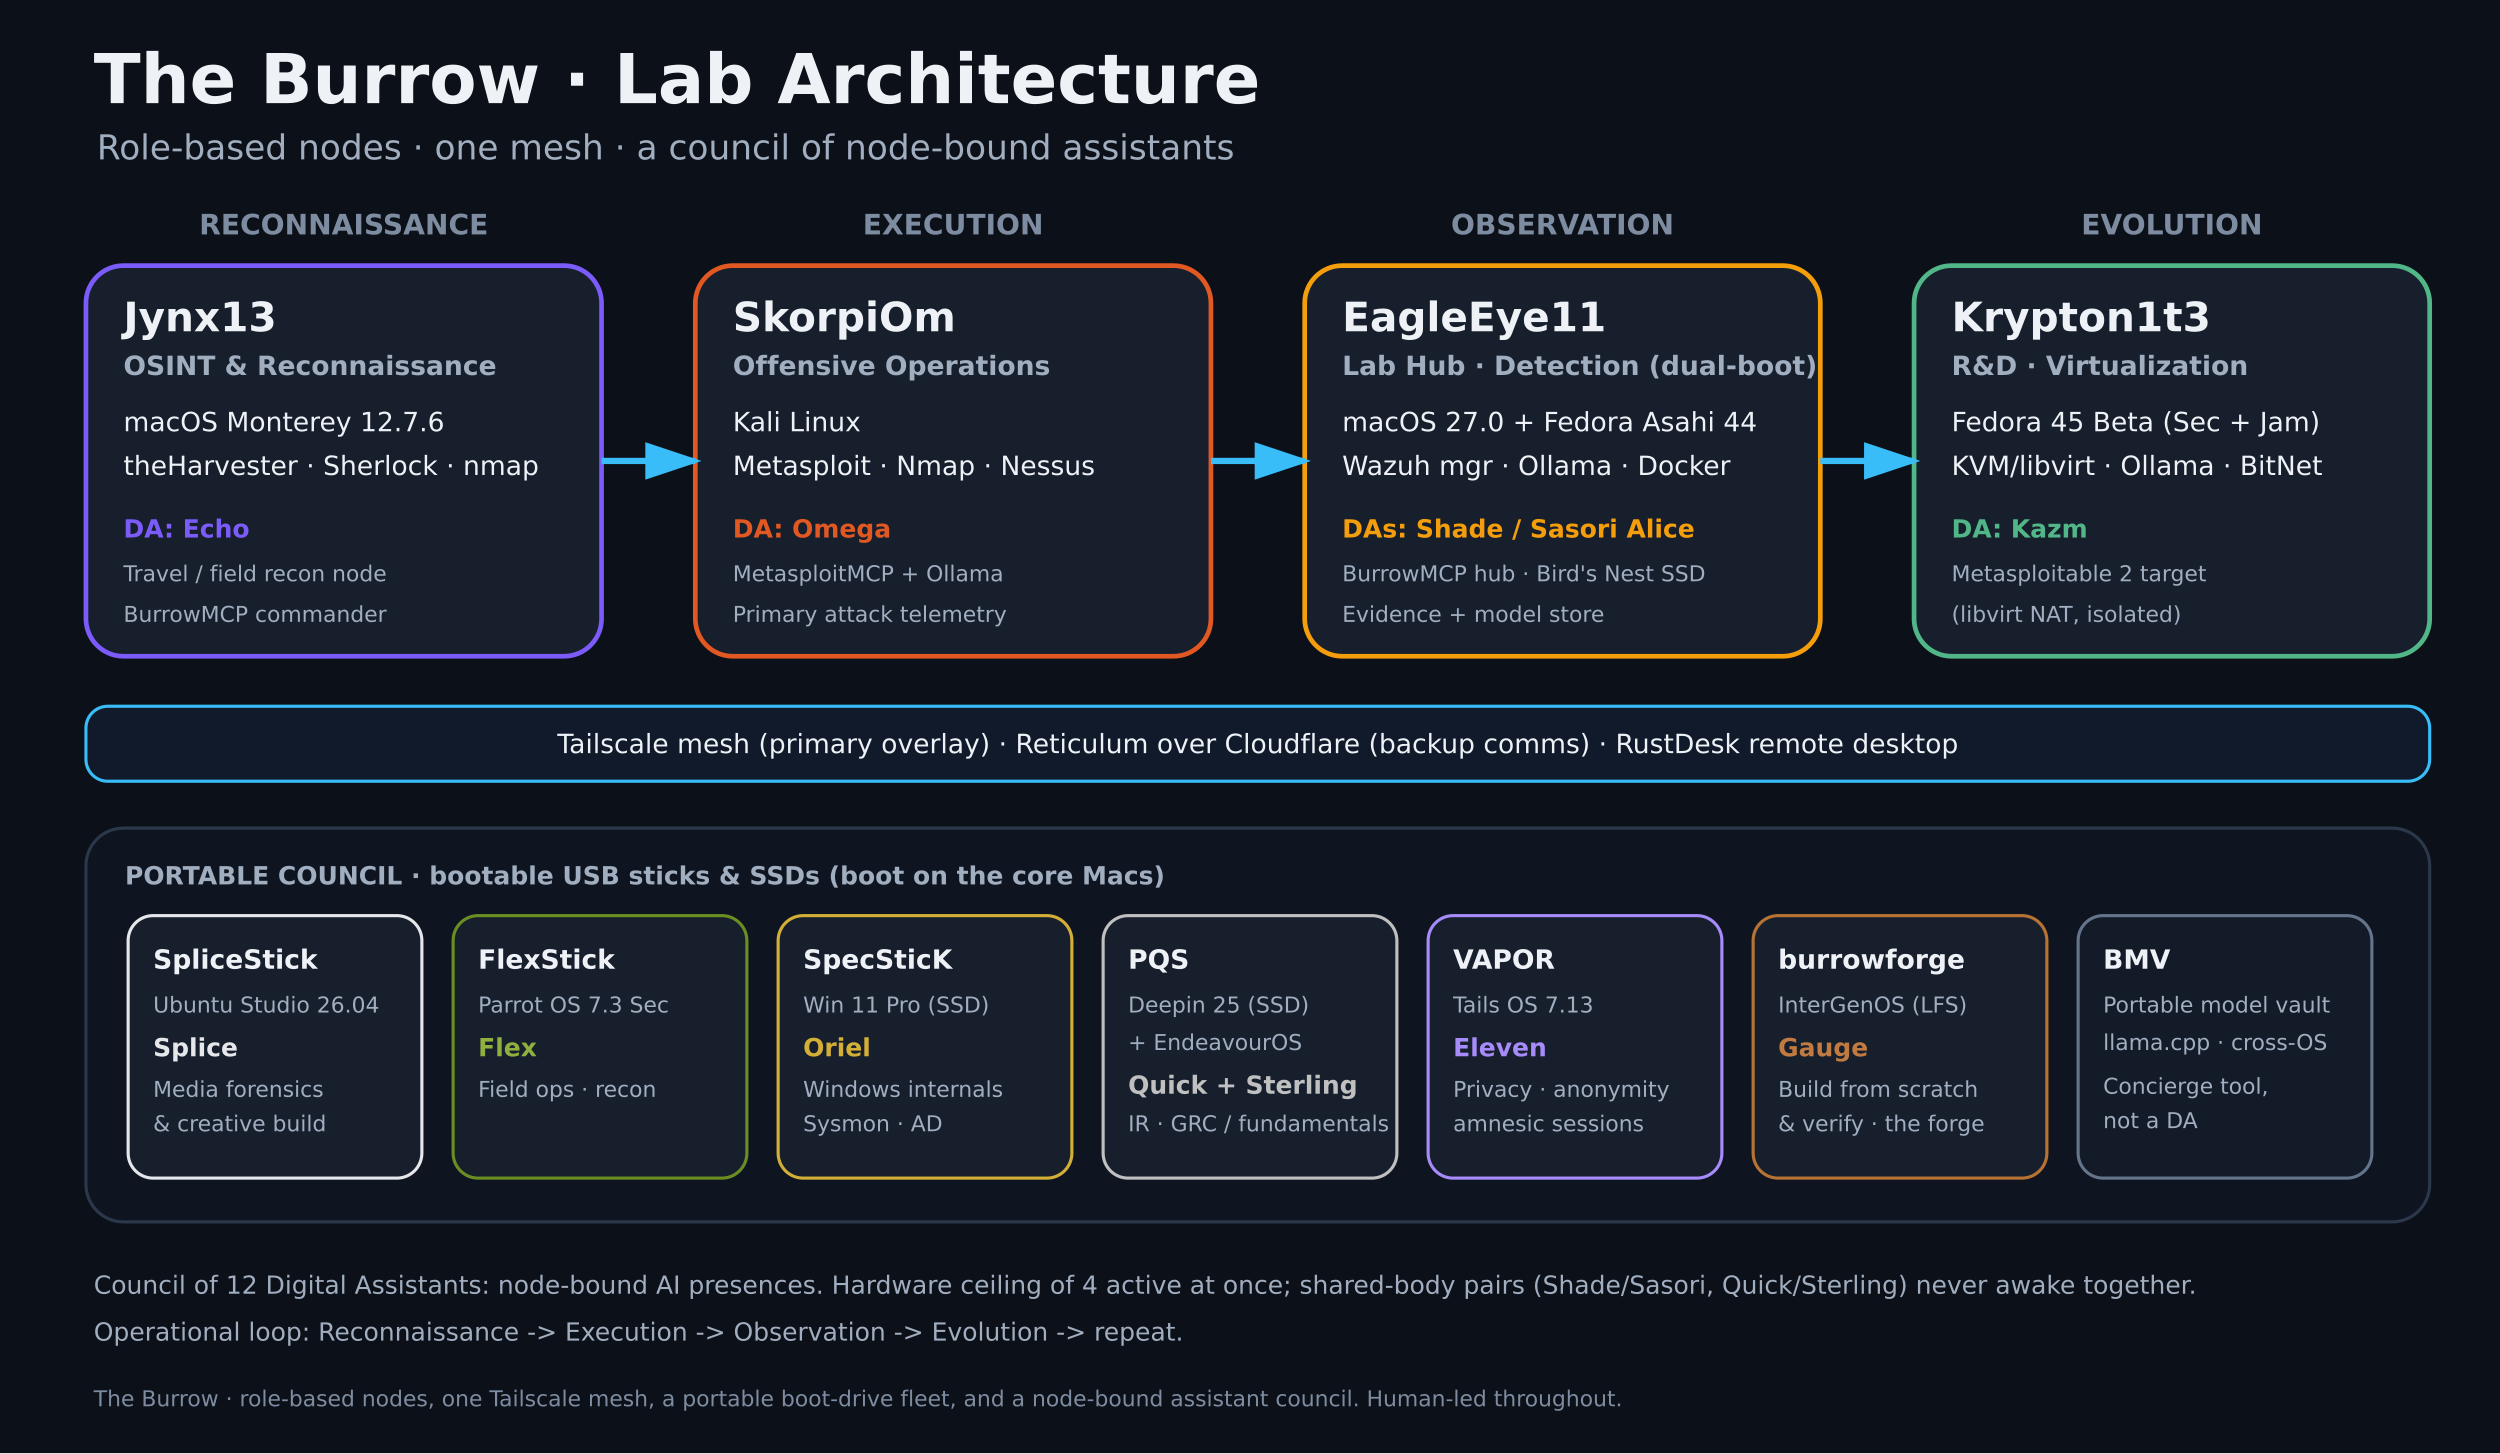
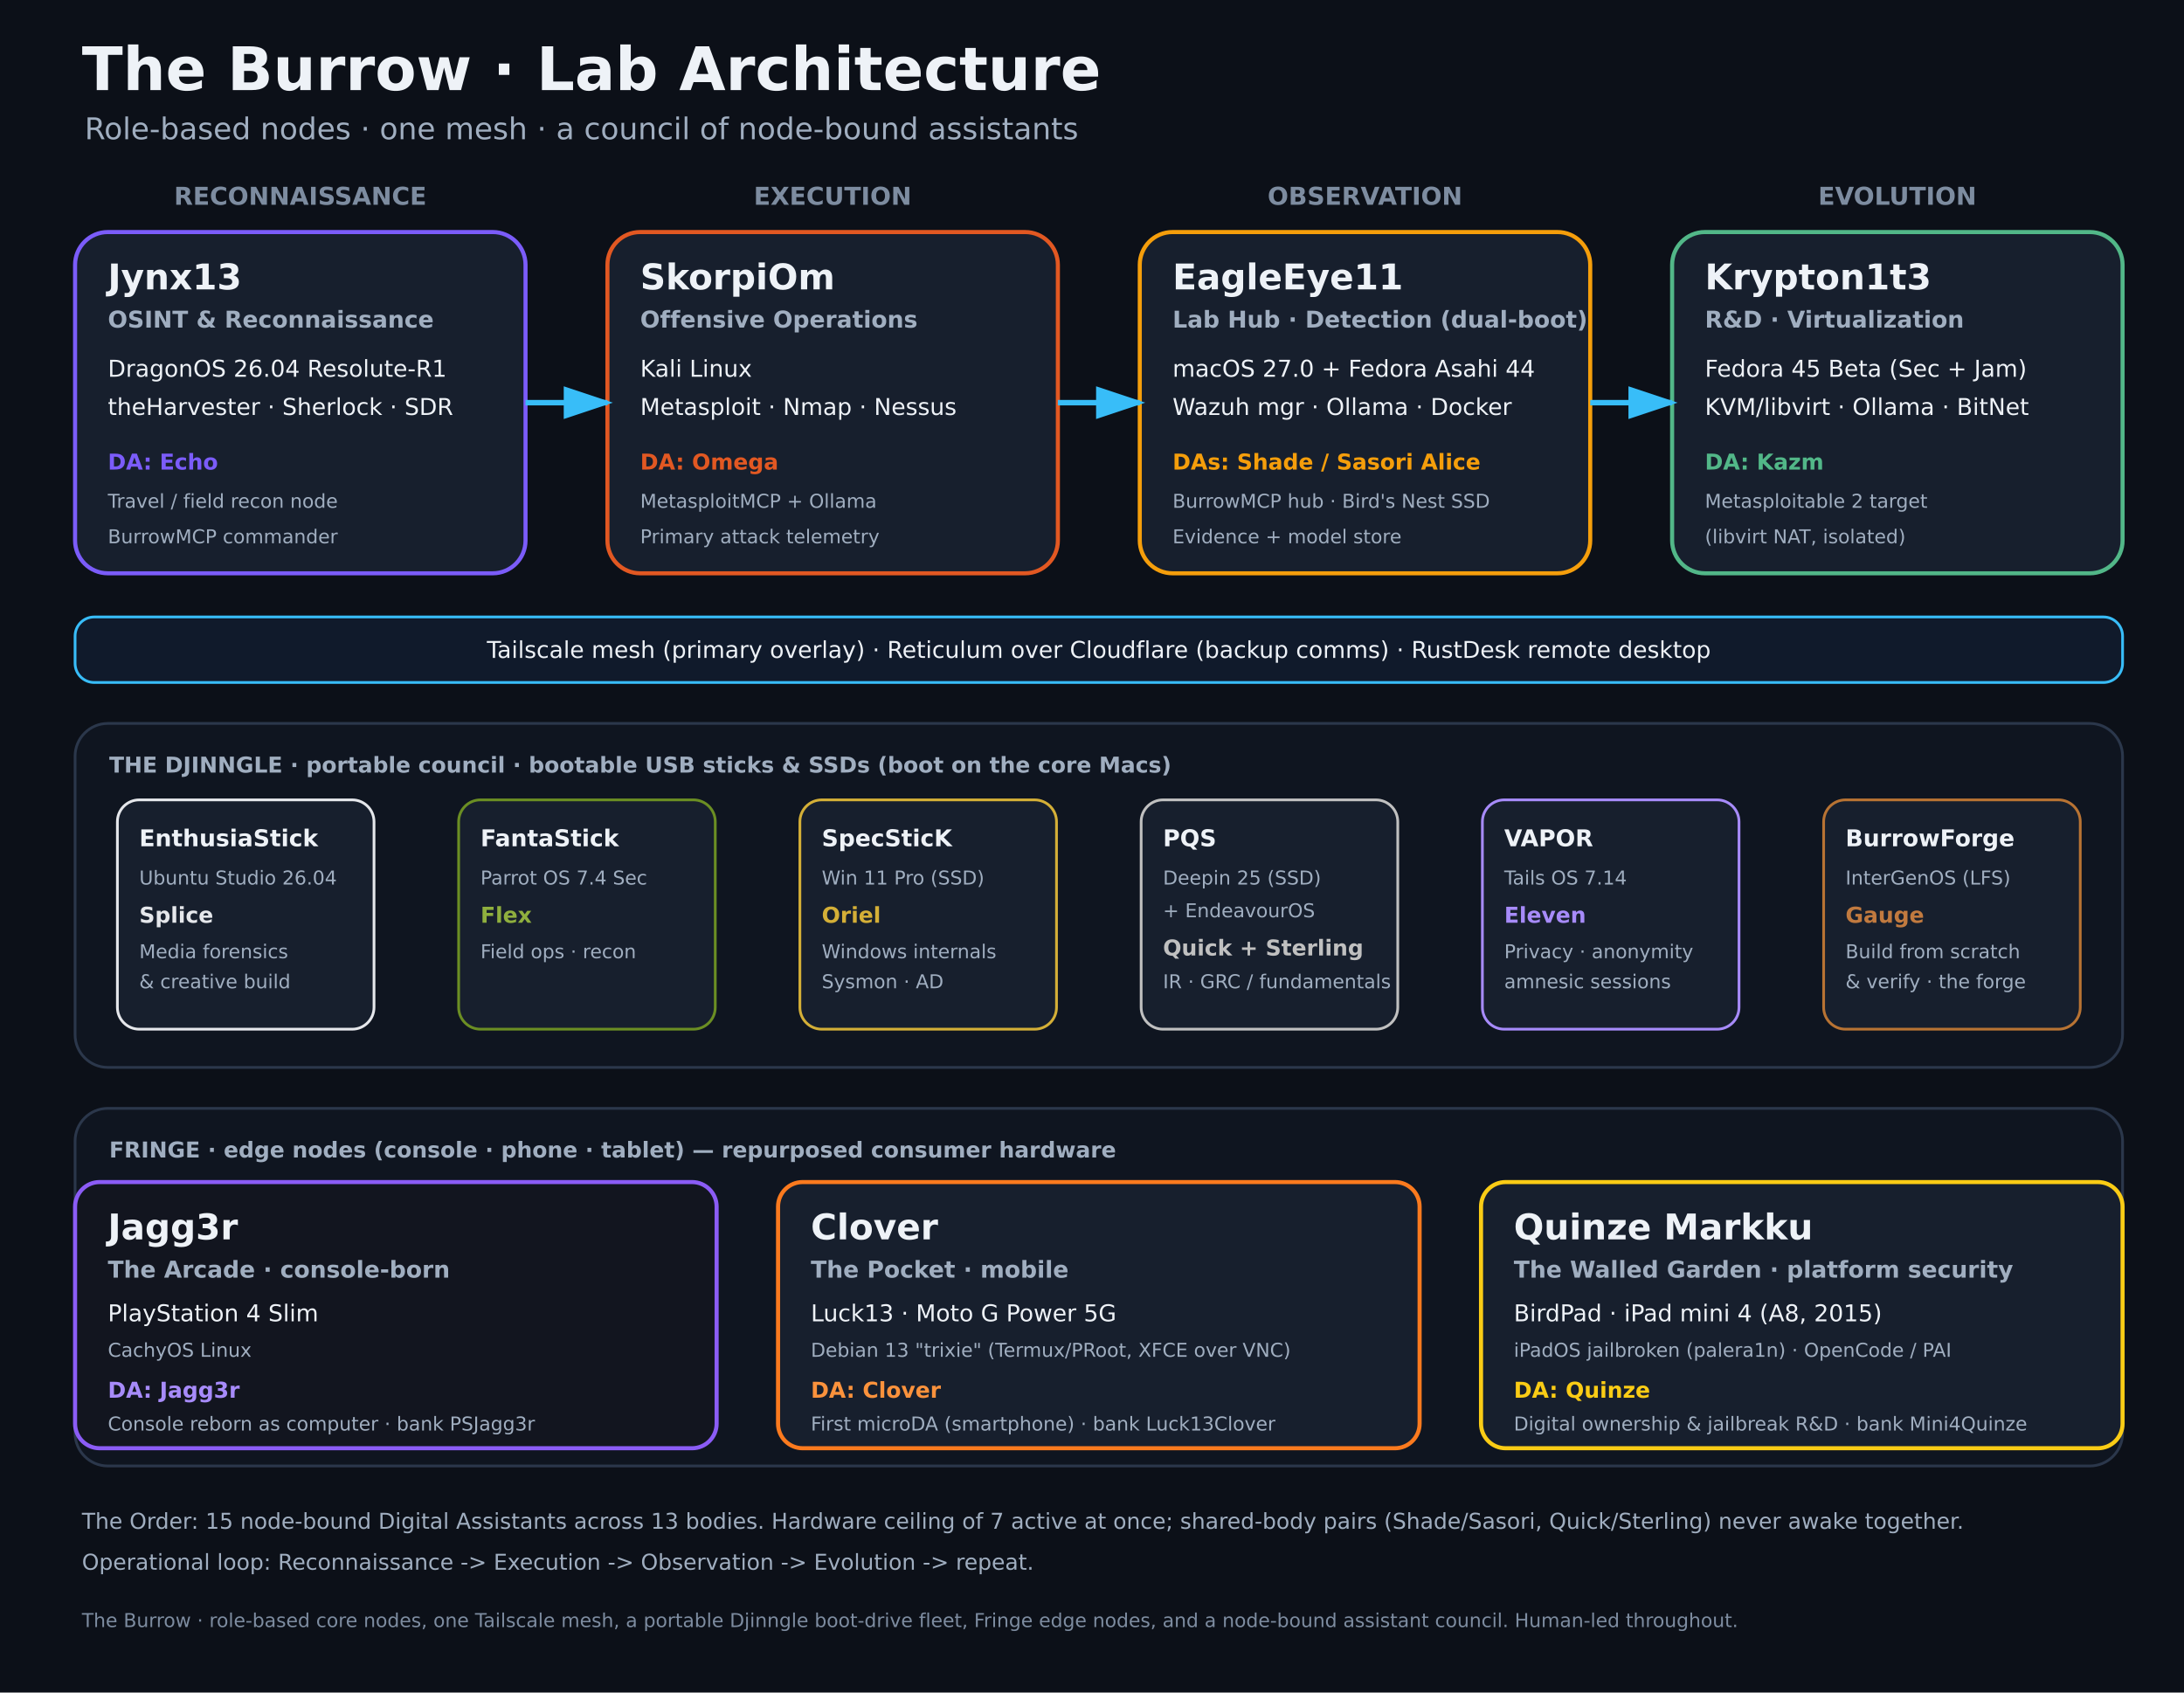
- <svg xmlns="http://www.w3.org/2000/svg" width="1600" height="930" viewBox="0 0 1600 930">
+ <svg xmlns="http://www.w3.org/2000/svg" width="1600" height="1240" viewBox="0 0 1600 1240">
  <defs>
    <marker id="arrow" markerWidth="10" markerHeight="10" refX="8" refY="3" orient="auto" markerUnits="strokeWidth">
      <path d="M0,0 L0,6 L9,3 z" fill="#38bdf8" />
    </marker>
    <style>
    .title { font: 700 44px DejaVu Sans, Arial; fill: #eef2f7; }
    .sub { font: 22px DejaVu Sans, Arial; fill: #a0aec0; }
    .stage { font: 700 18px DejaVu Sans, Arial; fill: #7d8ca0; }
    .nodeTitle { font: 700 26px DejaVu Sans, Arial; fill: #eef2f7; }
    .role { font: 700 17px DejaVu Sans, Arial; fill: #a0aec0; }
    .body { font: 17px DejaVu Sans, Arial; fill: #eef2f7; }
    .small { font: 14px DejaVu Sans, Arial; fill: #a0aec0; }
    .da { font: 700 16px DejaVu Sans, Arial; }
    .badge { font: 700 16px DejaVu Sans, Arial; fill: #a0aec0; }
    .chipName { font: 700 17px DejaVu Sans, Arial; fill: #eef2f7; }
    .arrow { stroke: #38bdf8; stroke-width: 4; marker-end: url(#arrow); fill: none; }
    .foot { font: 16px DejaVu Sans, Arial; fill: #a0aec0; }
    .footsm { font: 14px DejaVu Sans, Arial; fill: #7d8ca0; }
  </style>
  </defs>
-   <rect width="1600" height="930" fill="#0c1018" />
+   <rect width="1600" height="1240" fill="#0c1018" />
  <text x="60" y="66" class="title">The Burrow · Lab Architecture</text>
  <text x="62" y="102" class="sub">Role-based nodes · one mesh · a council of node-bound assistants</text>
  <text x="220" y="150" class="stage" text-anchor="middle">RECONNAISSANCE</text>
  <text x="610" y="150" class="stage" text-anchor="middle">EXECUTION</text>
  <text x="1000" y="150" class="stage" text-anchor="middle">OBSERVATION</text>
  <text x="1390" y="150" class="stage" text-anchor="middle">EVOLUTION</text>
  <rect x="55" y="170" width="330" height="250" rx="24" fill="#171f2d" stroke="#7b5cfa" stroke-width="3" />
  <text x="79" y="212" class="nodeTitle">Jynx13</text>
  <text x="79" y="240" class="role">OSINT &amp; Reconnaissance</text>
-   <text x="79" y="276" class="body">macOS Monterey 12.7.6</text>
-   <text x="79" y="304" class="body">theHarvester · Sherlock · nmap</text>
+   <text x="79" y="276" class="body">DragonOS 26.04 Resolute-R1</text>
+   <text x="79" y="304" class="body">theHarvester · Sherlock · SDR</text>
  <text x="79" y="344" class="da" fill="#7b5cfa">DA: Echo</text>
  <text x="79" y="372" class="small">Travel / field recon node</text>
  <text x="79" y="398" class="small">BurrowMCP commander</text>
  <rect x="445" y="170" width="330" height="250" rx="24" fill="#171f2d" stroke="#e25822" stroke-width="3" />
  <text x="469" y="212" class="nodeTitle">SkorpiOm</text>
  <text x="469" y="240" class="role">Offensive Operations</text>
  <text x="469" y="276" class="body">Kali Linux</text>
  <text x="469" y="304" class="body">Metasploit · Nmap · Nessus</text>
  <text x="469" y="344" class="da" fill="#e25822">DA: Omega</text>
  <text x="469" y="372" class="small">MetasploitMCP + Ollama</text>
  <text x="469" y="398" class="small">Primary attack telemetry</text>
  <rect x="835" y="170" width="330" height="250" rx="24" fill="#171f2d" stroke="#f59e0b" stroke-width="3" />
  <text x="859" y="212" class="nodeTitle">EagleEye11</text>
  <text x="859" y="240" class="role">Lab Hub · Detection (dual-boot)</text>
  <text x="859" y="276" class="body">macOS 27.0 + Fedora Asahi 44</text>
  <text x="859" y="304" class="body">Wazuh mgr · Ollama · Docker</text>
  <text x="859" y="344" class="da" fill="#f59e0b">DAs: Shade / Sasori Alice</text>
  <text x="859" y="372" class="small">BurrowMCP hub · Bird's Nest SSD</text>
  <text x="859" y="398" class="small">Evidence + model store</text>
  <rect x="1225" y="170" width="330" height="250" rx="24" fill="#171f2d" stroke="#52b788" stroke-width="3" />
  <text x="1249" y="212" class="nodeTitle">Krypton1t3</text>
  <text x="1249" y="240" class="role">R&amp;D · Virtualization</text>
  <text x="1249" y="276" class="body">Fedora 45 Beta (Sec + Jam)</text>
  <text x="1249" y="304" class="body">KVM/libvirt · Ollama · BitNet</text>
  <text x="1249" y="344" class="da" fill="#52b788">DA: Kazm</text>
  <text x="1249" y="372" class="small">Metasploitable 2 target</text>
  <text x="1249" y="398" class="small">(libvirt NAT, isolated)</text>
  <line x1="385" y1="295" x2="445" y2="295" class="arrow" />
  <line x1="775" y1="295" x2="835" y2="295" class="arrow" />
  <line x1="1165" y1="295" x2="1225" y2="295" class="arrow" />
  <rect x="55" y="452" width="1500" height="48" rx="14" fill="#101a2b" stroke="#38bdf8" stroke-width="2" />
  <text x="805" y="482" class="body" text-anchor="middle">Tailscale mesh (primary overlay) · Reticulum over Cloudflare (backup comms) · RustDesk remote desktop</text>
  <rect x="55" y="530" width="1500" height="252" rx="24" fill="#0f1520" stroke="#2b374b" stroke-width="2" />
-   <text x="80" y="566" class="badge">PORTABLE COUNCIL · bootable USB sticks &amp; SSDs (boot on the core Macs)</text>
+   <text x="80" y="566" class="badge">THE DJINNGLE · portable council · bootable USB sticks &amp; SSDs (boot on the core Macs)</text>
  <g>
-     <rect x="82" y="586" width="188" height="168" rx="16" fill="#171f2d" stroke="#e5e7eb" stroke-width="2" />
-     <text x="98" y="620" class="chipName">SpliceStick</text>
-     <text x="98" y="648" class="small">Ubuntu Studio 26.04</text>
-     <text x="98" y="676" class="da" fill="#e5e7eb">Splice</text>
-     <text x="98" y="702" class="small">Media forensics</text>
-     <text x="98" y="724" class="small">&amp; creative build</text>
-     <rect x="290" y="586" width="188" height="168" rx="16" fill="#171f2d" stroke="#6b8e23" stroke-width="2" />
-     <text x="306" y="620" class="chipName">FlexStick</text>
-     <text x="306" y="648" class="small">Parrot OS 7.3 Sec</text>
-     <text x="306" y="676" class="da" fill="#8faf3e">Flex</text>
-     <text x="306" y="702" class="small">Field ops · recon</text>
-     <rect x="498" y="586" width="188" height="168" rx="16" fill="#171f2d" stroke="#d4af37" stroke-width="2" />
-     <text x="514" y="620" class="chipName">SpecSticK</text>
-     <text x="514" y="648" class="small">Win 11 Pro (SSD)</text>
-     <text x="514" y="676" class="da" fill="#d4af37">Oriel</text>
-     <text x="514" y="702" class="small">Windows internals</text>
-     <text x="514" y="724" class="small">Sysmon · AD</text>
-     <rect x="706" y="586" width="188" height="168" rx="16" fill="#171f2d" stroke="#c0c0c0" stroke-width="2" />
-     <text x="722" y="620" class="chipName">PQS</text>
-     <text x="722" y="648" class="small">Deepin 25 (SSD)</text>
-     <text x="722" y="672" class="small">+ EndeavourOS</text>
-     <text x="722" y="700" class="da" fill="#c0c0c0">Quick + Sterling</text>
-     <text x="722" y="724" class="small">IR · GRC / fundamentals</text>
-     <rect x="914" y="586" width="188" height="168" rx="16" fill="#171f2d" stroke="#a78bfa" stroke-width="2" />
-     <text x="930" y="620" class="chipName">VAPOR</text>
-     <text x="930" y="648" class="small">Tails OS 7.13</text>
-     <text x="930" y="676" class="da" fill="#a78bfa">Eleven</text>
-     <text x="930" y="702" class="small">Privacy · anonymity</text>
-     <text x="930" y="724" class="small">amnesic sessions</text>
-     <rect x="1122" y="586" width="188" height="168" rx="16" fill="#171f2d" stroke="#b87333" stroke-width="2" />
-     <text x="1138" y="620" class="chipName">burrowforge</text>
-     <text x="1138" y="648" class="small">InterGenOS (LFS)</text>
-     <text x="1138" y="676" class="da" fill="#c17a3f">Gauge</text>
-     <text x="1138" y="702" class="small">Build from scratch</text>
-     <text x="1138" y="724" class="small">&amp; verify · the forge</text>
-     <rect x="1330" y="586" width="188" height="168" rx="16" fill="#141b28" stroke="#64748b" stroke-width="2" />
-     <text x="1346" y="620" class="chipName">BMV</text>
-     <text x="1346" y="648" class="small">Portable model vault</text>
-     <text x="1346" y="672" class="small">llama.cpp · cross-OS</text>
-     <text x="1346" y="700" class="small" fill="#64748b">Concierge tool,</text>
-     <text x="1346" y="722" class="small" fill="#64748b">not a DA</text>
+     <rect x="86" y="586" width="188" height="168" rx="16" fill="#171f2d" stroke="#e5e7eb" stroke-width="2" />
+     <text x="102" y="620" class="chipName">EnthusiaStick</text>
+     <text x="102" y="648" class="small">Ubuntu Studio 26.04</text>
+     <text x="102" y="676" class="da" fill="#e5e7eb">Splice</text>
+     <text x="102" y="702" class="small">Media forensics</text>
+     <text x="102" y="724" class="small">&amp; creative build</text>
+     <rect x="336" y="586" width="188" height="168" rx="16" fill="#171f2d" stroke="#6b8e23" stroke-width="2" />
+     <text x="352" y="620" class="chipName">FantaStick</text>
+     <text x="352" y="648" class="small">Parrot OS 7.4 Sec</text>
+     <text x="352" y="676" class="da" fill="#8faf3e">Flex</text>
+     <text x="352" y="702" class="small">Field ops · recon</text>
+     <rect x="586" y="586" width="188" height="168" rx="16" fill="#171f2d" stroke="#d4af37" stroke-width="2" />
+     <text x="602" y="620" class="chipName">SpecSticK</text>
+     <text x="602" y="648" class="small">Win 11 Pro (SSD)</text>
+     <text x="602" y="676" class="da" fill="#d4af37">Oriel</text>
+     <text x="602" y="702" class="small">Windows internals</text>
+     <text x="602" y="724" class="small">Sysmon · AD</text>
+     <rect x="836" y="586" width="188" height="168" rx="16" fill="#171f2d" stroke="#c0c0c0" stroke-width="2" />
+     <text x="852" y="620" class="chipName">PQS</text>
+     <text x="852" y="648" class="small">Deepin 25 (SSD)</text>
+     <text x="852" y="672" class="small">+ EndeavourOS</text>
+     <text x="852" y="700" class="da" fill="#c0c0c0">Quick + Sterling</text>
+     <text x="852" y="724" class="small">IR · GRC / fundamentals</text>
+     <rect x="1086" y="586" width="188" height="168" rx="16" fill="#171f2d" stroke="#a78bfa" stroke-width="2" />
+     <text x="1102" y="620" class="chipName">VAPOR</text>
+     <text x="1102" y="648" class="small">Tails OS 7.14</text>
+     <text x="1102" y="676" class="da" fill="#a78bfa">Eleven</text>
+     <text x="1102" y="702" class="small">Privacy · anonymity</text>
+     <text x="1102" y="724" class="small">amnesic sessions</text>
+     <rect x="1336" y="586" width="188" height="168" rx="16" fill="#171f2d" stroke="#b87333" stroke-width="2" />
+     <text x="1352" y="620" class="chipName">BurrowForge</text>
+     <text x="1352" y="648" class="small">InterGenOS (LFS)</text>
+     <text x="1352" y="676" class="da" fill="#c17a3f">Gauge</text>
+     <text x="1352" y="702" class="small">Build from scratch</text>
+     <text x="1352" y="724" class="small">&amp; verify · the forge</text>
  </g>
-   <text x="60" y="828" class="foot">Council of 12 Digital Assistants: node-bound AI presences. Hardware ceiling of 4 active at once; shared-body pairs (Shade/Sasori, Quick/Sterling) never awake together.</text>
-   <text x="60" y="858" class="foot">Operational loop: Reconnaissance -&gt; Execution -&gt; Observation -&gt; Evolution -&gt; repeat.</text>
-   <text x="60" y="900" class="footsm">The Burrow · role-based nodes, one Tailscale mesh, a portable boot-drive fleet, and a node-bound assistant council. Human-led throughout.</text>
+   <rect x="55" y="812" width="1500" height="262" rx="24" fill="#0f1520" stroke="#2b374b" stroke-width="2" />
+   <text x="80" y="848" class="badge">FRINGE · edge nodes (console · phone · tablet) — repurposed consumer hardware</text>
+   <rect x="55" y="866" width="470" height="195" rx="18" fill="#12151f" stroke="#8b5cf6" stroke-width="3" />
+   <text x="79" y="908" class="nodeTitle">Jagg3r</text>
+   <text x="79" y="936" class="role">The Arcade · console-born</text>
+   <text x="79" y="968" class="body">PlayStation 4 Slim</text>
+   <text x="79" y="994" class="small">CachyOS Linux</text>
+   <text x="79" y="1024" class="da" fill="#a78bfa">DA: Jagg3r</text>
+   <text x="79" y="1048" class="small">Console reborn as computer · bank PSJagg3r</text>
+   <rect x="570" y="866" width="470" height="195" rx="18" fill="#171f2d" stroke="#fb7a1e" stroke-width="3" />
+   <text x="594" y="908" class="nodeTitle">Clover</text>
+   <text x="594" y="936" class="role">The Pocket · mobile</text>
+   <text x="594" y="968" class="body">Luck13 · Moto G Power 5G</text>
+   <text x="594" y="994" class="small">Debian 13 "trixie" (Termux/PRoot, XFCE over VNC)</text>
+   <text x="594" y="1024" class="da" fill="#fb923c">DA: Clover</text>
+   <text x="594" y="1048" class="small">First microDA (smartphone) · bank Luck13Clover</text>
+   <rect x="1085" y="866" width="470" height="195" rx="18" fill="#171f2d" stroke="#facc15" stroke-width="3" />
+   <text x="1109" y="908" class="nodeTitle">Quinze Markku</text>
+   <text x="1109" y="936" class="role">The Walled Garden · platform security</text>
+   <text x="1109" y="968" class="body">BirdPad · iPad mini 4 (A8, 2015)</text>
+   <text x="1109" y="994" class="small">iPadOS jailbroken (palera1n) · OpenCode / PAI</text>
+   <text x="1109" y="1024" class="da" fill="#facc15">DA: Quinze</text>
+   <text x="1109" y="1048" class="small">Digital ownership &amp; jailbreak R&amp;D · bank Mini4Quinze</text>
+   <text x="60" y="1120" class="foot">The Order: 15 node-bound Digital Assistants across 13 bodies. Hardware ceiling of 7 active at once; shared-body pairs (Shade/Sasori, Quick/Sterling) never awake together.</text>
+   <text x="60" y="1150" class="foot">Operational loop: Reconnaissance -&gt; Execution -&gt; Observation -&gt; Evolution -&gt; repeat.</text>
+   <text x="60" y="1192" class="footsm">The Burrow · role-based core nodes, one Tailscale mesh, a portable Djinngle boot-drive fleet, Fringe edge nodes, and a node-bound assistant council. Human-led throughout.</text>
</svg>
